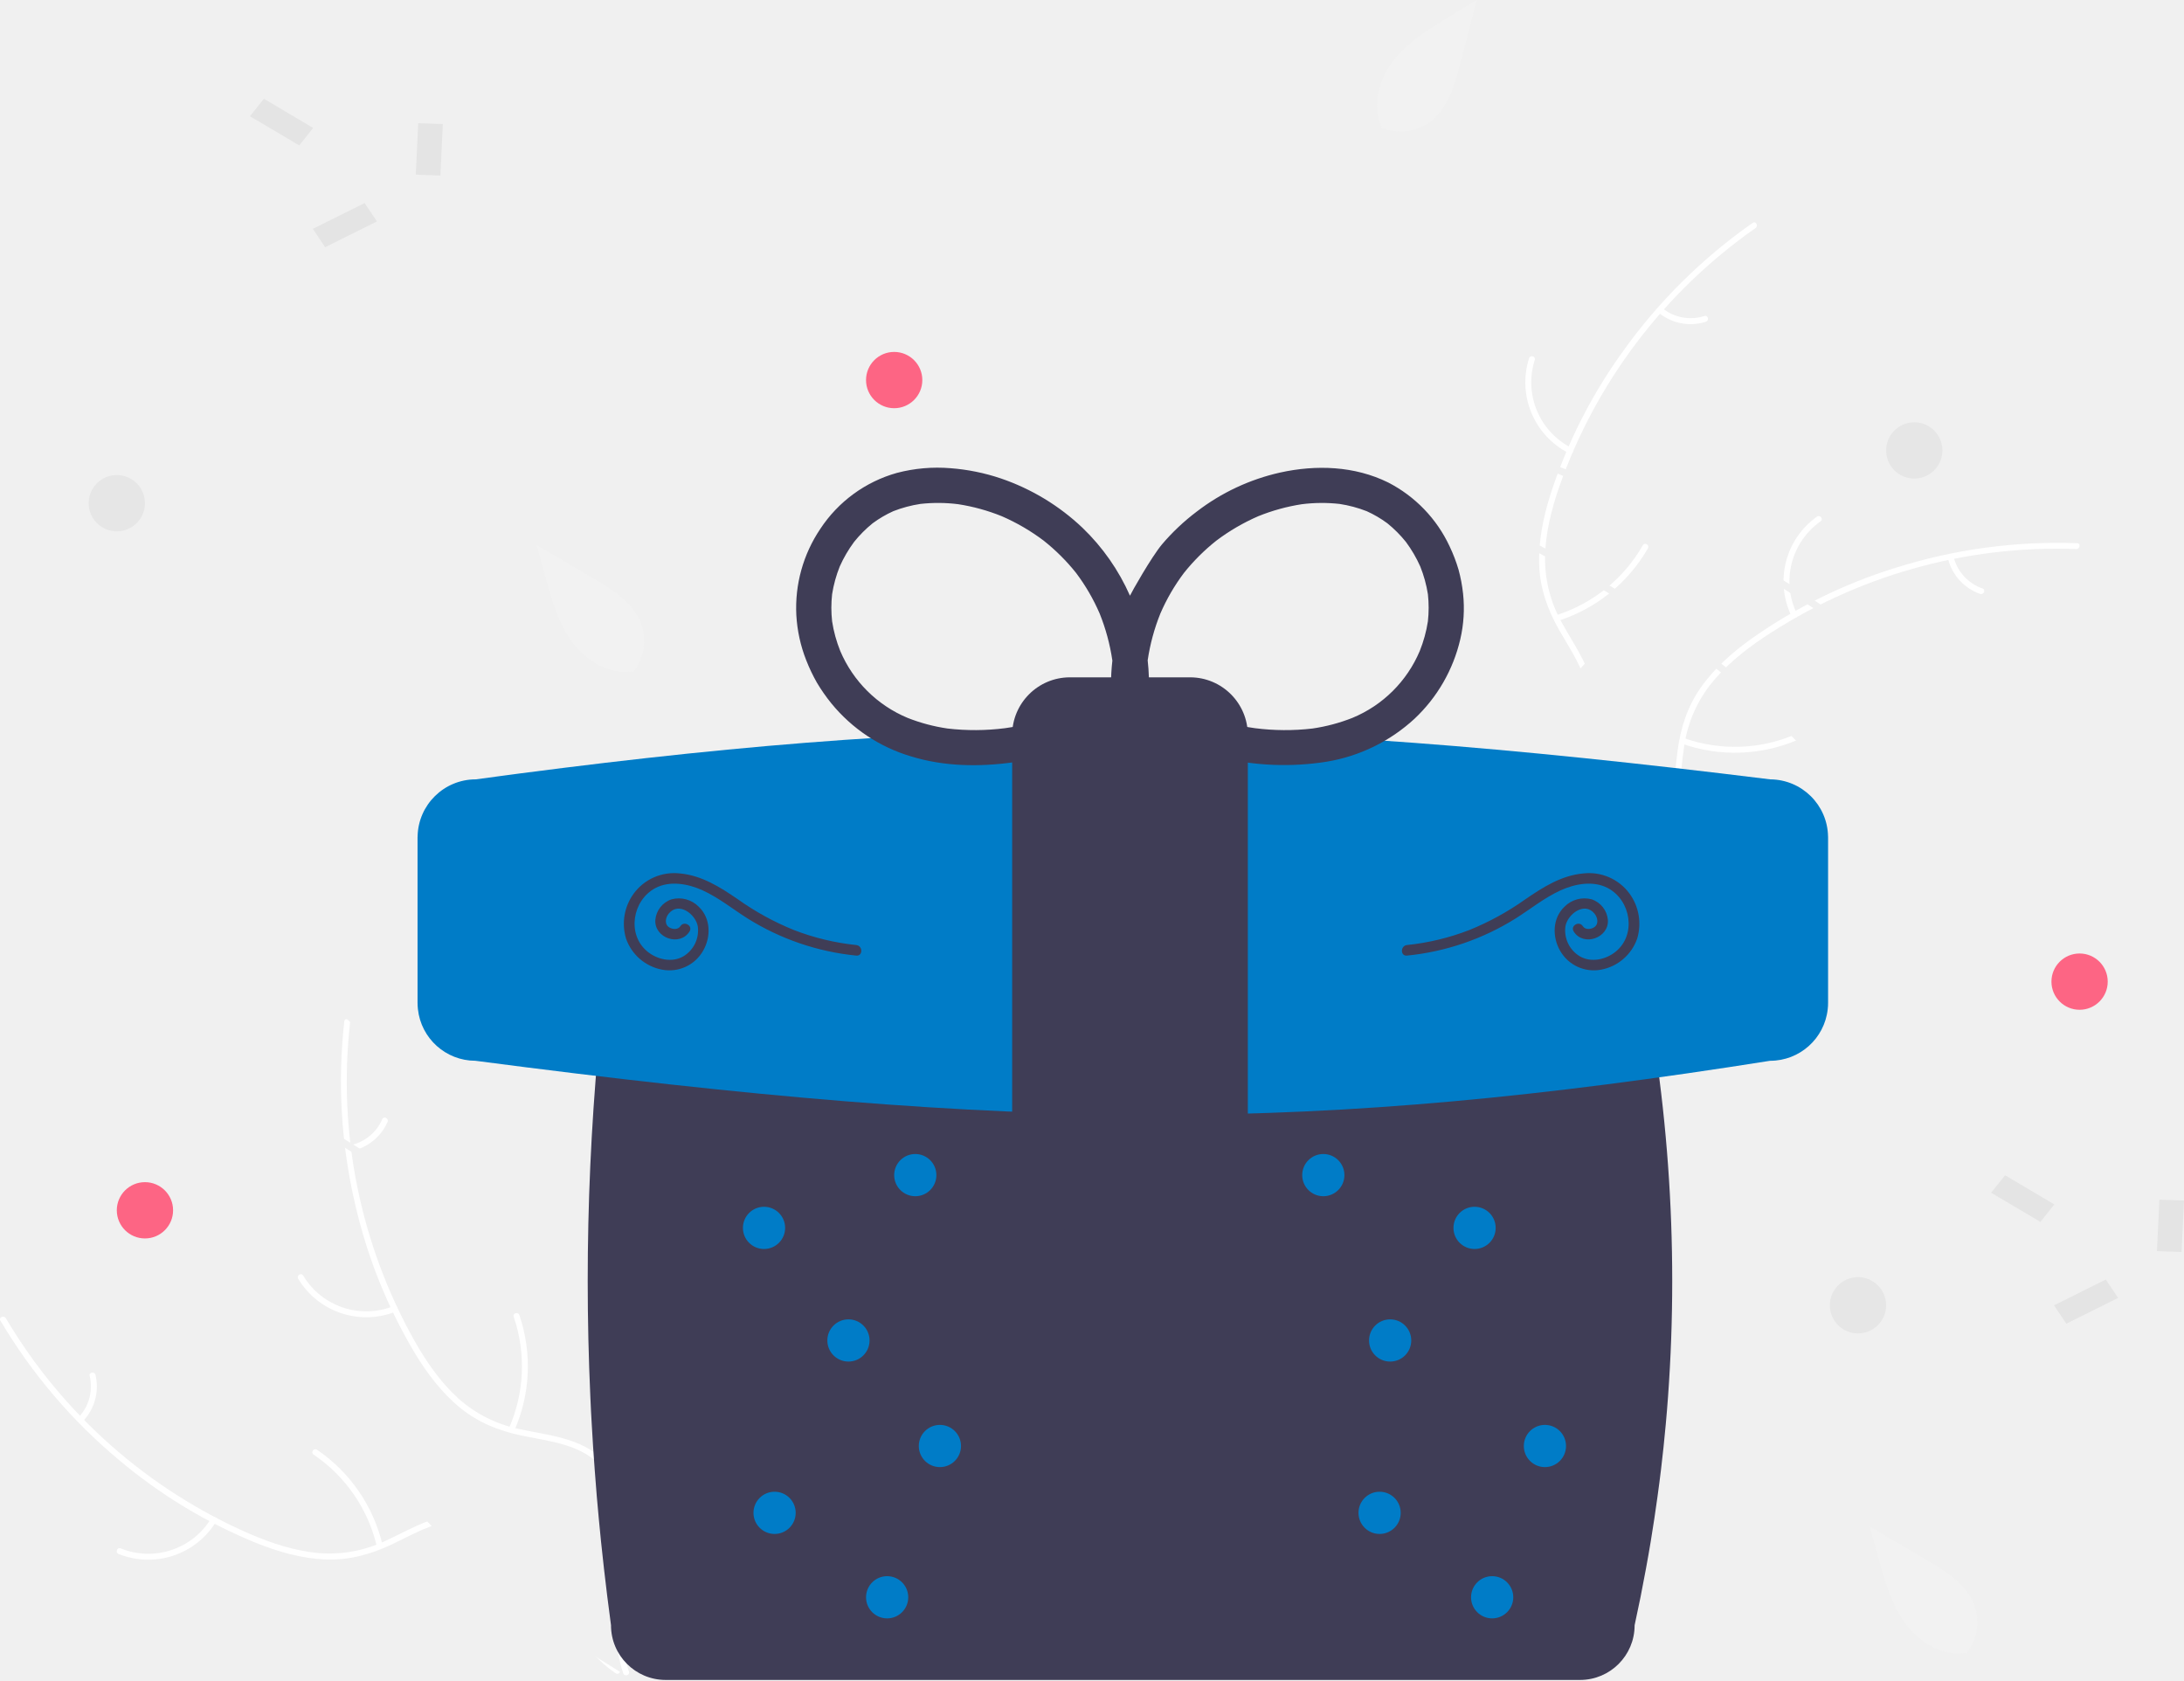
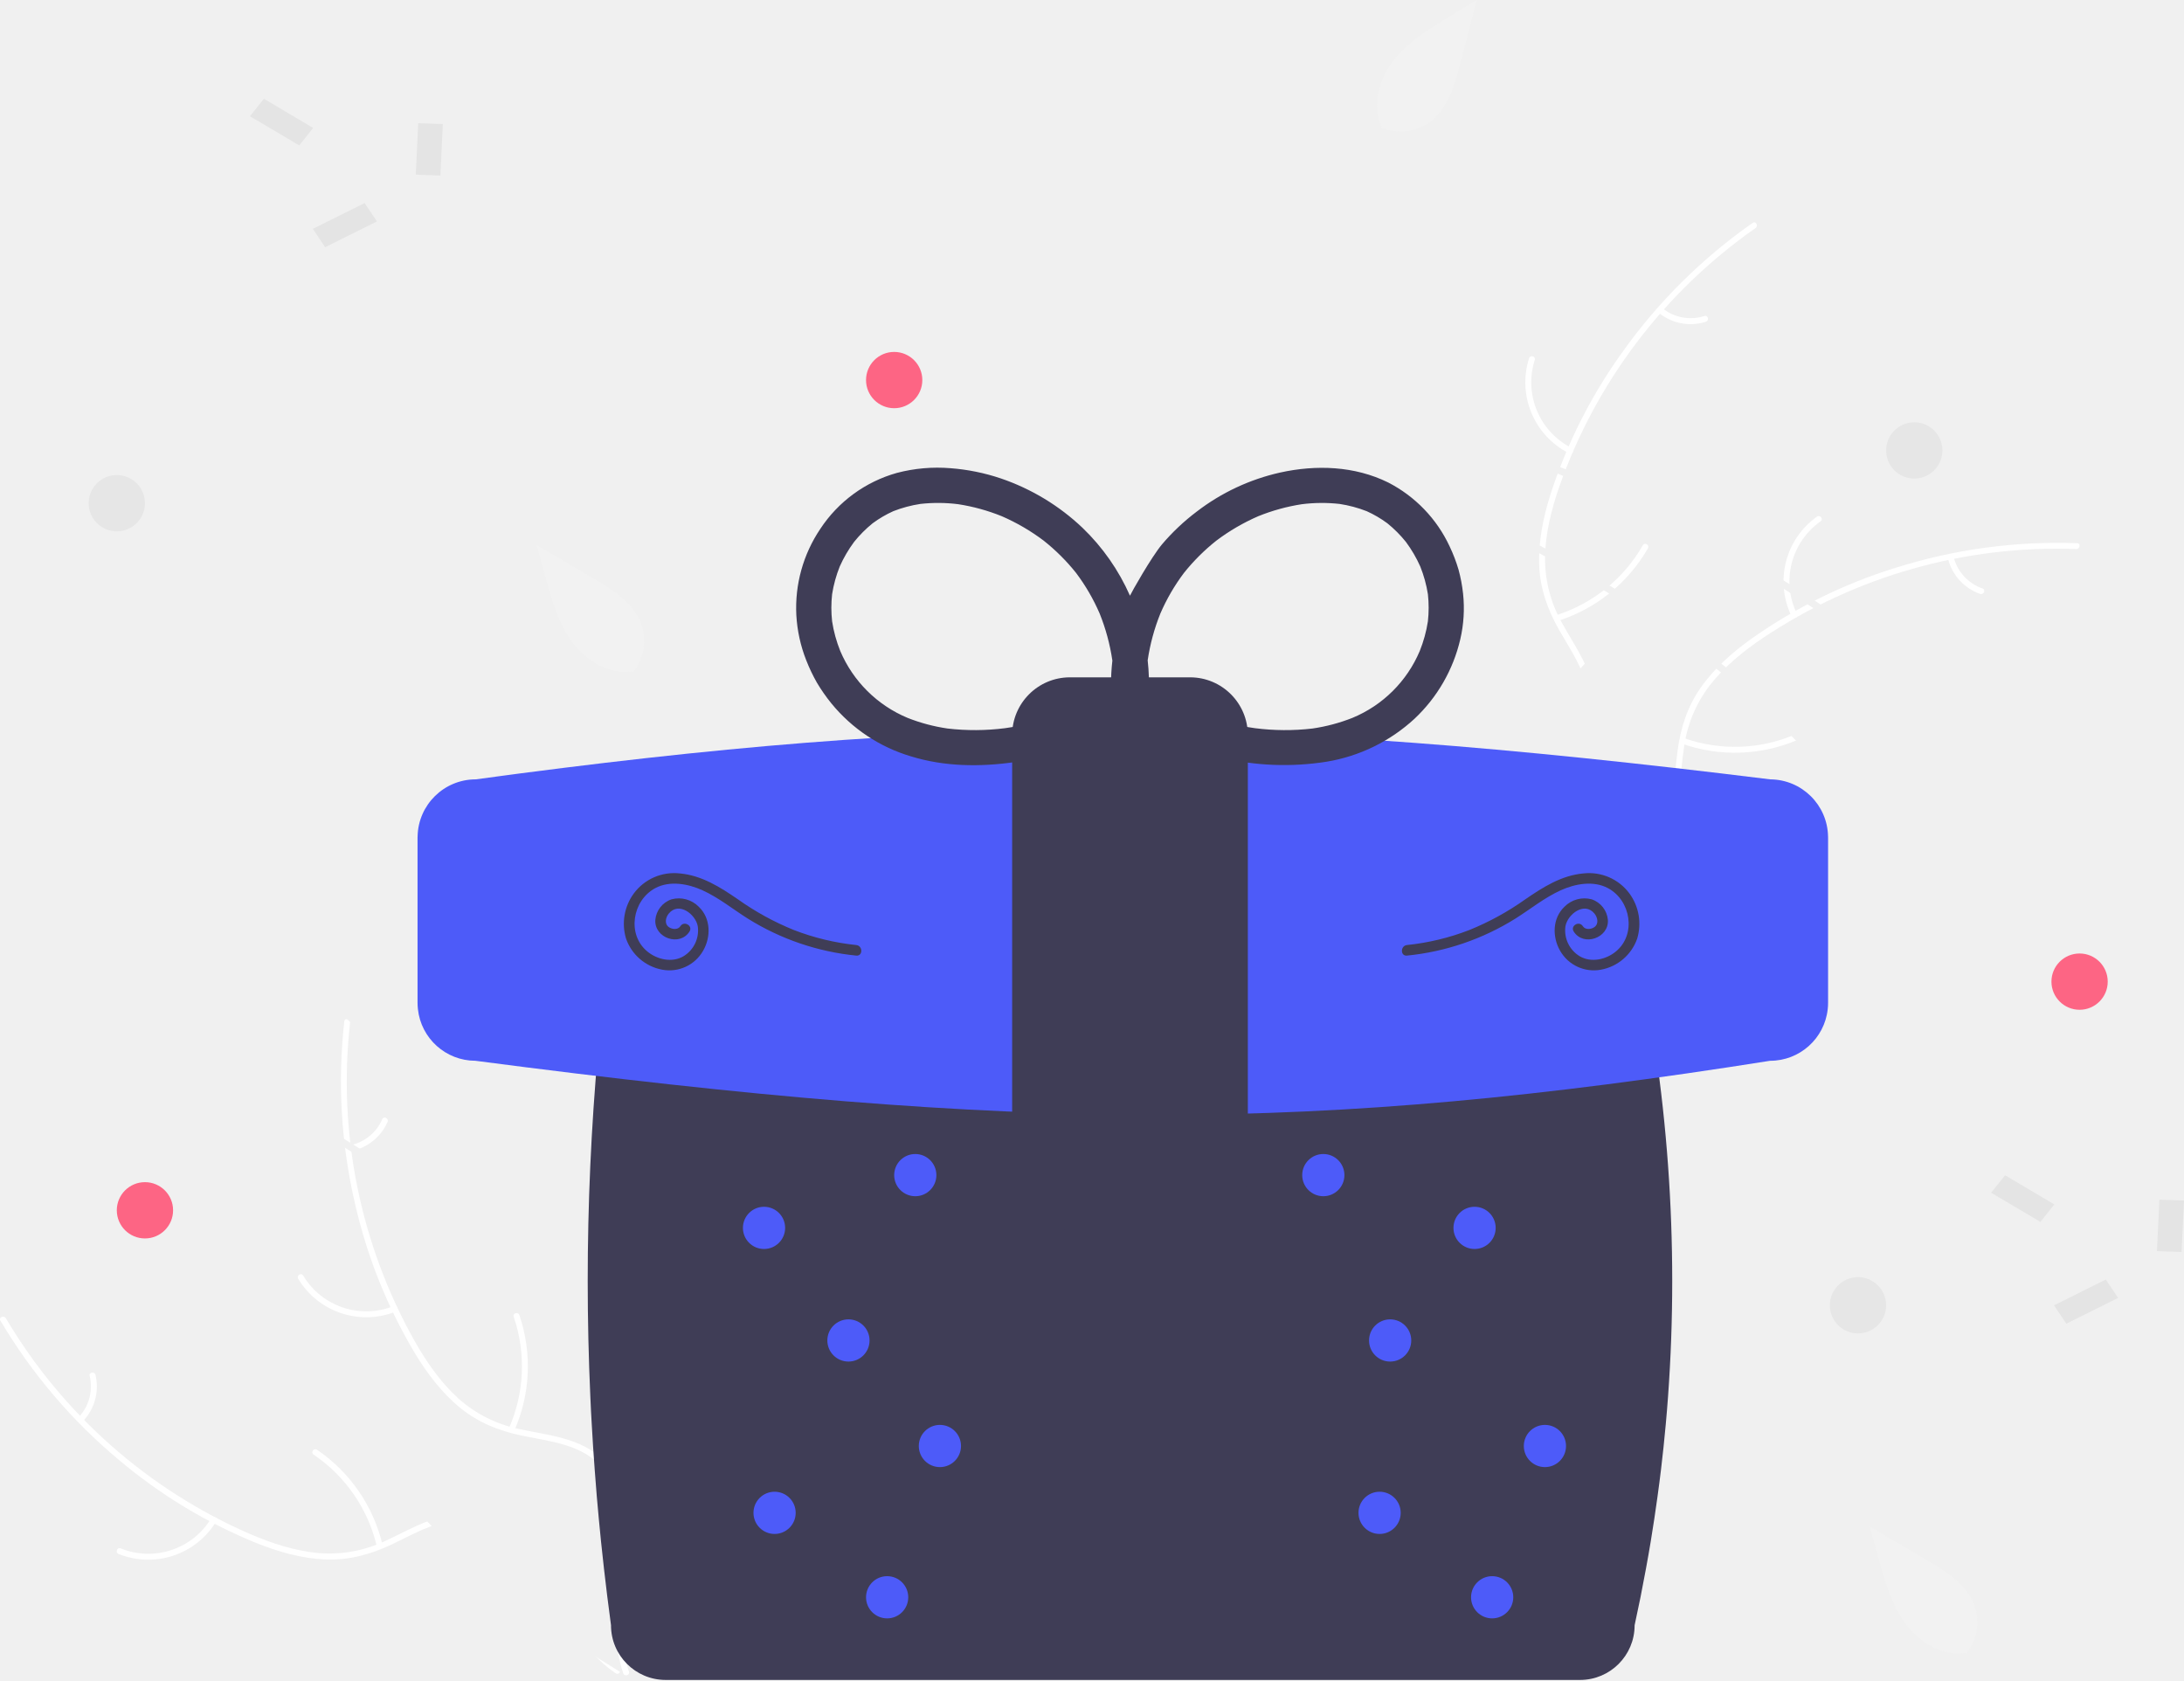
<svg xmlns="http://www.w3.org/2000/svg" id="ad876d2c-9f81-4486-9ac3-a9a2e12a9a2f" data-name="Layer 1" width="671.522" height="516.552" viewBox="0 0 671.522 516.552">
  <path d="M714.256,337.171c14.406-38.732,48.442-72.2,89.574-76.181A190.398,190.398,0,0,0,773.738,388.201c2.105,17.203,6.237,36.118-3.036,50.759-5.77,9.11-15.939,14.719-26.422,17.25-10.483,2.531-21.406,2.335-32.188,2.124l-2.414,1.192C702.096,418.904,699.85,375.903,714.256,337.171Z" transform="translate(-264.239 -191.7241)" fill="#f0f0f0" />
  <path d="M804.029,261.834a162.739,162.739,0,0,0-60.46,79.812c-2.371,6.934-4.173,14.174-4.277,21.537a40.195,40.195,0,0,0,5.435,20.444c3.245,5.855,7.242,11.468,9.007,18.01,1.86,6.895.344,13.871-3.456,19.829-4.65,7.289-11.642,12.473-18.655,17.305C723.836,444.136,715.663,449.585,710.898,458.012c-.577,1.021-2.128.066-1.552-.954,8.29-14.662,25.687-19.988,36.33-32.443,4.966-5.811,8.211-13.155,6.676-20.893-1.343-6.767-5.46-12.559-8.796-18.459-3.504-6.195-5.793-12.624-6.059-19.792-.273-7.332,1.25-14.658,3.433-21.622a157.886,157.886,0,0,1,22.27-44.036,165.625,165.625,0,0,1,39.971-39.586c.959-.669,1.811.942.858,1.607Z" transform="translate(-264.239 -191.7241)" fill="#fff" />
  <path d="M746.585,331.034a24.416,24.416,0,0,1-12.196-29.169c.359-1.115,2.109-.609,1.75.507a22.609,22.609,0,0,0,11.401,27.11c1.047.526.087,2.075-.954,1.552Z" transform="translate(-264.239 -191.7241)" fill="#fff" />
  <path d="M742.691,380.876a47.06,47.06,0,0,0,26.691-21.536c.581-1.019,2.132-.064,1.552.954A48.95,48.95,0,0,1,743.114,382.648c-1.121.35-1.537-1.423-.423-1.772Z" transform="translate(-264.239 -191.7241)" fill="#fff" />
  <path d="M775.416,286.504a13.821,13.821,0,0,0,12.898,2.369c1.116-.364,1.531,1.41.423,1.772a15.487,15.487,0,0,1-14.275-2.589.941.941,0,0,1-.299-1.253.915.915,0,0,1,1.253-.299Z" transform="translate(-264.239 -191.7241)" fill="#fff" />
  <path d="M902.973,359.72c-.69.247-1.38.495-2.075.757a182.012,182.012,0,0,0-26.831,12.322c-.67.363-1.344.74-2.003,1.121A191.88,191.88,0,0,0,818.376,419.836a186.339,186.339,0,0,0-16.014,23.348c-6.543,11.294-12.738,24.06-22.347,32.291a31.966,31.966,0,0,1-3.131,2.418L711.32,462.379c-.131-.11-.267-.205-.399-.316l-2.646-.5c.215-.439.447-.889.662-1.328.124-.255.262-.507.385-.762.087-.169.175-.338.244-.495.029-.056.058-.113.083-.154.069-.157.15-.296.215-.439q1.938-3.783,3.935-7.551c.004-.015.004-.015.022-.026,10.195-19.118,22.076-37.552,36.377-53.597.43-.483.864-.98,1.324-1.456a177.81,177.81,0,0,1,21.121-19.897,157.193,157.193,0,0,1,12.944-9.242,130.716,130.716,0,0,1,37.474-16.312c26.453-6.851,54.803-5.166,78.139,8.365C901.797,359.015,902.38,359.358,902.973,359.72Z" transform="translate(-264.239 -191.7241)" fill="#f0f0f0" />
  <path d="M902.628,360.517a162.739,162.739,0,0,0-96.326,27.325c-6.068,4.109-11.866,8.805-16.382,14.621a40.195,40.195,0,0,0-7.969,19.596c-.934,6.629-1.123,13.517-3.652,19.803-2.666,6.626-8.077,11.282-14.698,13.751-8.101,3.02-16.805,2.95-25.313,2.585-9.447-.405-19.254-.975-28.132,2.885-1.076.468-1.739-1.229-.664-1.696,15.447-6.716,32.544-.494,48.541-4.03,7.464-1.65,14.476-5.56,17.909-12.663,3.002-6.211,3.202-13.315,4.09-20.034.932-7.056,2.976-13.567,7.078-19.451,4.196-6.019,9.823-10.951,15.759-15.197a157.886,157.886,0,0,1,44.294-21.752,165.625,165.625,0,0,1,55.748-7.542c1.168.043.879,1.842-.282,1.8Z" transform="translate(-264.239 -191.7241)" fill="#fff" />
  <path d="M815.099,381.183a24.416,24.416,0,0,1,7.824-30.633c.958-.674,2.051.783,1.092,1.459a22.609,22.609,0,0,0-7.219,28.51c.519,1.051-1.18,1.709-1.696.664Z" transform="translate(-264.239 -191.7241)" fill="#fff" />
  <path d="M781.982,418.635a47.06,47.06,0,0,0,34.278-1.125c1.077-.464,1.74,1.232.664,1.696a48.95,48.95,0,0,1-35.671,1.098c-1.106-.395-.371-2.062.729-1.669Z" transform="translate(-264.239 -191.7241)" fill="#fff" />
  <path d="M864.93,362.987a13.821,13.821,0,0,0,8.872,9.657c1.11.381.374,2.047-.729,1.669a15.487,15.487,0,0,1-9.839-10.662.941.941,0,0,1,.516-1.18.915.915,0,0,1,1.18.516Z" transform="translate(-264.239 -191.7241)" fill="#fff" />
  <path d="M334.374,692.2c-37.534-17.29-68.335-53.756-69.199-95.071a190.399,190.399,0,0,0,124.575,39.612c17.313-.8,36.486-3.492,50.385,6.861,8.649,6.442,13.473,17.005,15.206,27.649,1.732,10.644.712,21.521-.312,32.256l1.006,2.497C414.956,710.498,371.908,709.489,334.374,692.2Z" transform="translate(-264.239 -191.7241)" fill="#f0f0f0" />
  <path d="M266.032,596.994A162.739,162.739,0,0,0,341.051,663.308c6.735,2.888,13.819,5.232,21.153,5.891a40.195,40.195,0,0,0,20.796-3.876c6.083-2.793,11.983-6.355,18.639-7.621,7.016-1.334,13.858.705,19.511,4.944,6.917,5.187,11.558,12.55,15.846,19.908,4.761,8.17,9.577,16.731,17.621,22.119.975.653-.095,2.127-1.068,1.475-13.994-9.373-17.991-27.123-29.607-38.677-5.42-5.391-12.497-9.181-20.33-8.234-6.849.828-12.935,4.496-19.071,7.377-6.442,3.026-13.026,4.823-20.193,4.547-7.332-.281-14.522-2.353-21.301-5.056a157.886,157.886,0,0,1-42.228-25.531,165.625,165.625,0,0,1-36.455-42.846c-.595-1.006,1.076-1.734,1.667-.734Z" transform="translate(-264.239 -191.7241)" fill="#fff" />
  <path d="M330.696,659.5a24.416,24.416,0,0,1-30.007,9.959c-1.085-.443-.448-2.149.638-1.706a22.609,22.609,0,0,0,27.894-9.321c.604-1.004,2.076.07,1.475,1.068Z" transform="translate(-264.239 -191.7241)" fill="#fff" />
  <path d="M380.102,667.146a47.06,47.06,0,0,0-19.459-28.241c-.972-.656.097-2.13,1.068-1.475a48.95,48.95,0,0,1,20.189,29.429c.265,1.144-1.535,1.425-1.798.288Z" transform="translate(-264.239 -191.7241)" fill="#fff" />
  <path d="M288.47,627.389a13.821,13.821,0,0,0,3.336-12.683c-.279-1.14,1.521-1.42,1.798-.288a15.487,15.487,0,0,1-3.66,14.039.941.941,0,0,1-1.272.203.915.915,0,0,1-.203-1.272Z" transform="translate(-264.239 -191.7241)" fill="#fff" />
  <path d="M371.11,505.725c.195.707.389,1.414.598,2.126a182.011,182.011,0,0,0,10.261,27.684c.311.696.637,1.397.967,2.082a191.88,191.88,0,0,0,41.73,57.002,186.34,186.34,0,0,0,22.073,17.731c10.768,7.377,23.03,14.519,30.511,24.722a31.967,31.967,0,0,1,2.175,3.305l-20.421,64.205c-.12.123-.225.251-.345.374l-.698,2.601c-.421-.247-.853-.513-1.274-.761-.245-.143-.485-.299-.73-.442-.162-.1-.324-.2-.475-.28-.054-.033-.108-.067-.147-.095-.152-.081-.284-.172-.421-.247q-3.626-2.218-7.233-4.494c-.015-.005-.015-.005-.025-.024-18.293-11.61-35.778-24.849-50.697-40.32-.449-.466-.912-.935-1.352-1.43a177.809,177.809,0,0,1-18.245-22.563,157.194,157.194,0,0,1-8.238-13.605A130.716,130.716,0,0,1,355.686,584.698c-4.834-26.895-1.013-55.036,14.241-77.284C370.318,506.844,370.704,506.289,371.11,505.725Z" transform="translate(-264.239 -191.7241)" fill="#f0f0f0" />
  <path d="M371.879,506.128a162.739,162.739,0,0,0,19.973,98.115c3.639,6.361,7.883,12.497,13.342,17.439a40.195,40.195,0,0,0,18.938,9.426c6.539,1.432,13.394,2.14,19.471,5.137,6.405,3.159,10.64,8.906,12.602,15.694,2.4,8.306,1.672,16.979.666,25.436-1.117,9.39-2.427,19.125.752,28.27.385,1.108-1.357,1.641-1.741.534-5.53-15.91,1.965-32.489-.353-48.706-1.082-7.567-4.451-14.855-11.274-18.815-5.967-3.463-13.035-4.199-19.668-5.592-6.965-1.463-13.304-3.992-18.861-8.527-5.685-4.639-10.178-10.622-13.964-16.862a157.886,157.886,0,0,1-18.345-45.81,165.625,165.625,0,0,1-3.311-56.159c.131-1.162,1.903-.737,1.773.417Z" transform="translate(-264.239 -191.7241)" fill="#fff" />
  <path d="M385.876,594.968a24.416,24.416,0,0,1-29.955-10.115c-.6-1.007.936-1.986,1.537-.978a22.609,22.609,0,0,0,27.883,9.352c1.087-.438,1.615,1.305.534,1.741Z" transform="translate(-264.239 -191.7241)" fill="#fff" />
  <path d="M420.72,630.819a47.06,47.06,0,0,0,1.467-34.265c-.381-1.109,1.36-1.642,1.741-.535a48.95,48.95,0,0,1-1.599,35.652c-.477,1.073-2.084.214-1.609-.853Z" transform="translate(-264.239 -191.7241)" fill="#fff" />
  <path d="M371.494,543.906a13.821,13.821,0,0,0,10.3-8.118c.464-1.078,2.07-.218,1.609.853a15.487,15.487,0,0,1-11.374,9.006.941.941,0,0,1-1.138-.603.915.915,0,0,1,.603-1.138Z" transform="translate(-264.239 -191.7241)" fill="#fff" />
  <path d="M420.797,463.882c-33.166-32.65-47.174-66.712-39.444-95.91,9.92-37.47,53.989-63.378,120.907-71.079l.247,2.149c-65.986,7.594-109.383,32.92-119.062,69.484-7.523,28.416,6.282,61.734,38.871,93.816Z" transform="translate(-264.239 -191.7241)" fill="#f0f0f0" />
  <path d="M740.794,579.778c-41.393,0-86.375-6.151-131.054-17.98-55.252-14.627-105.912-36.705-146.503-63.849l1.202-1.798c40.396,27.012,90.831,48.989,145.854,63.555,49.724,13.164,99.82,19.264,144.855,17.654l.078,2.161Q748.093,579.779,740.794,579.778Z" transform="translate(-264.239 -191.7241)" fill="#f0f0f0" />
  <path d="M835.756,566.175l-.693-2.049c37.021-12.517,60.176-32.68,66.962-58.312,8.626-32.584-10.114-70.396-52.769-106.47-42.872-36.258-104.694-66.342-174.081-84.711l.553-2.091c69.69,18.45,131.813,48.69,174.924,85.151,43.328,36.644,62.316,75.239,53.464,108.675C897.136,532.735,873.497,553.415,835.756,566.175Z" transform="translate(-264.239 -191.7241)" fill="#f0f0f0" />
  <path d="M495.819,580.682c-81.336-36.073-144.011-82.874-176.479-131.782l1.802-1.197c32.244,48.569,94.59,95.093,175.554,131.001Z" transform="translate(-264.239 -191.7241)" fill="#f0f0f0" />
  <path d="M781.788,643.176q-12.584,0-25.598-.562l.093-2.161c64.746,2.803,121.872-4.945,165.215-22.411l.809,2.007C884.498,635.283,836.308,643.176,781.788,643.176Z" transform="translate(-264.239 -191.7241)" fill="#f0f0f0" />
  <path d="M734.596,298.832c-13.443-4.377-27.271-8.452-41.099-12.113-79.573-21.066-157.795-28.545-226.211-21.626l-.218-2.153c68.671-6.942,147.16.555,226.982,21.687,13.867,3.671,27.734,7.758,41.215,12.148Z" transform="translate(-264.239 -191.7241)" fill="#f0f0f0" />
  <path d="M369.964,467.126c-33.166-32.65-47.174-66.712-39.444-95.91,9.92-37.47,53.989-63.378,120.907-71.079l.247,2.149c-65.986,7.594-109.383,32.92-119.062,69.484-7.523,28.416,6.282,61.734,38.871,93.816Z" transform="translate(-264.239 -191.7241)" fill="#f0f0f0" />
  <path d="M689.962,583.023c-41.393,0-86.375-6.151-131.054-17.98-55.252-14.627-105.912-36.705-146.503-63.849l1.202-1.798c40.396,27.012,90.831,48.989,145.854,63.555,49.724,13.164,99.82,19.264,144.855,17.654l.078,2.161Q697.26,583.024,689.962,583.023Z" transform="translate(-264.239 -191.7241)" fill="#f0f0f0" />
  <path d="M784.923,569.42l-.693-2.049c37.021-12.517,60.176-32.68,66.962-58.312,8.626-32.584-10.114-70.396-52.769-106.47C755.551,366.331,693.729,336.246,624.342,317.877l.553-2.091C694.586,334.236,756.709,364.476,799.82,400.937c43.328,36.644,62.316,75.239,53.464,108.675C846.303,535.979,822.664,556.66,784.923,569.42Z" transform="translate(-264.239 -191.7241)" fill="#f0f0f0" />
  <path d="M444.986,583.927c-81.336-36.073-144.011-82.874-176.479-131.782l1.802-1.197c32.244,48.569,94.59,95.093,175.554,131.001Z" transform="translate(-264.239 -191.7241)" fill="#f0f0f0" />
  <path d="M730.956,646.421q-12.584,0-25.598-.562l.093-2.161c64.746,2.803,121.872-4.945,165.215-22.411l.809,2.007C833.666,638.528,785.476,646.421,730.956,646.421Z" transform="translate(-264.239 -191.7241)" fill="#f0f0f0" />
  <path d="M683.764,302.076c-13.443-4.377-27.271-8.452-41.099-12.113-79.573-21.066-157.795-28.545-226.211-21.626l-.218-2.153c68.671-6.942,147.16.555,226.982,21.687,13.867,3.671,27.734,7.758,41.215,12.148Z" transform="translate(-264.239 -191.7241)" fill="#f0f0f0" />
  <path d="M468.875,462.691a16.783,16.783,0,0,0-16.764,16.764,787.723,787.723,0,0,0-6.36,141.647c.127,3.021.268,5.784.432,8.45.238,4.402.54,9.05.897,13.815.205,2.812.422,5.632.659,8.442.397,4.578.833,9.229,1.298,13.825.292,2.807.594,5.628.918,8.438.622,5.519,1.325,11.176,2.151,17.294A16.805,16.805,0,0,0,468.875,708.202H750.076a16.783,16.783,0,0,0,16.764-16.764l.013-.116c1.253-5.707,2.419-11.522,3.468-17.286.561-3.039,1.045-5.799,1.48-8.437.789-4.804,1.491-9.453,2.084-13.818.406-2.931.774-5.769,1.092-8.439.523-4.369.997-8.886,1.448-13.808.247-2.675.473-5.438.692-8.446v-.001A491.733,491.733,0,0,0,766.853,479.571l-.013-.116a16.783,16.783,0,0,0-16.764-16.764Z" transform="translate(-264.239 -191.7241)" fill="#3f3d56" />
-   <path d="M620.393,534.459c-60.93,0-125.493-5.537-209.992-16.613h-.009a17.783,17.783,0,0,1-17.655-15.868,16.333,16.333,0,0,1-.111-1.973V449.172a2.58,2.58,0,0,1,.015-.325,17.884,17.884,0,0,1,17.831-17.52c147.01-19.989,236.314-19.986,398.075.004h.007a17.881,17.881,0,0,1,17.761,17.574,1.972,1.972,0,0,1,.011.267v50.833a16.373,16.373,0,0,1-.112,1.978A17.807,17.807,0,0,1,808.48,517.85C738.591,528.921,681.308,534.459,620.393,534.459Z" transform="translate(-264.239 -191.7241)" fill="#007cc7" />
+   <path d="M620.393,534.459c-60.93,0-125.493-5.537-209.992-16.613h-.009a17.783,17.783,0,0,1-17.655-15.868,16.333,16.333,0,0,1-.111-1.973V449.172a2.58,2.58,0,0,1,.015-.325,17.884,17.884,0,0,1,17.831-17.52c147.01-19.989,236.314-19.986,398.075.004h.007a17.881,17.881,0,0,1,17.761,17.574,1.972,1.972,0,0,1,.011.267v50.833a16.373,16.373,0,0,1-.112,1.978A17.807,17.807,0,0,1,808.48,517.85C738.591,528.921,681.308,534.459,620.393,534.459Z" transform="translate(-264.239 -191.7241)" fill="#4d5bf9" />
  <path d="M630.166,569.764H593.198a17.768,17.768,0,0,1-17.747-17.747V417.709a17.768,17.768,0,0,1,17.747-17.747h36.968a17.768,17.768,0,0,1,17.748,17.747V552.017A17.768,17.768,0,0,1,630.166,569.764Z" transform="translate(-264.239 -191.7241)" fill="#3f3d56" />
  <path d="M714.098,374.262a46.871,46.871,0,0,0-1.41-7.452,48.313,48.313,0,0,0-2.74-7.134,41.985,41.985,0,0,0-18.904-19.629c-10.312-5.076-22.107-5.492-33.195-3.046a65.605,65.605,0,0,0-25.644,12.006A66.687,66.687,0,0,0,621.511,359.094c-3.285,3.942-9.396,14.771-9.836,15.773A65.658,65.658,0,0,0,597.082,353.993a68.608,68.608,0,0,0-25.136-15.191,63.332,63.332,0,0,0-15.406-3.131,49.032,49.032,0,0,0-16.526,1.442,41.631,41.631,0,0,0-23.564,17.225,43.452,43.452,0,0,0-7.36,26.504,44.581,44.581,0,0,0,3.031,13.839,52.764,52.764,0,0,0,3.312,6.949,54.054,54.054,0,0,0,4.403,6.309,49.879,49.879,0,0,0,24.505,16.318c10.275,3.175,21.174,3.279,31.739,1.788,10.85-1.531,21.293-5.043,31.512-8.89,1.363-.513,2.721-1.041,4.08-1.564,9.084,3.495,18.246,6.865,27.755,9.005a83.576,83.576,0,0,0,32.672,1.31,52.428,52.428,0,0,0,27.094-13.234,48.652,48.652,0,0,0,14.036-24.375A42.077,42.077,0,0,0,714.098,374.262ZM573.26,415.596a72.846,72.846,0,0,1-17.67.103,54.841,54.841,0,0,1-12.288-3.271,38.632,38.632,0,0,1-20.704-20.556,41.354,41.354,0,0,1-2.505-9.108,37.705,37.705,0,0,1-.003-8.358,39.338,39.338,0,0,1,2.35-8.528,40.19,40.19,0,0,1,4.411-7.552,37.904,37.904,0,0,1,5.69-5.715,34.639,34.639,0,0,1,6.374-3.735,38.954,38.954,0,0,1,8.336-2.23,49.337,49.337,0,0,1,11.622.091,60.099,60.099,0,0,1,13.386,3.69,63.174,63.174,0,0,1,12.89,7.515,61.876,61.876,0,0,1,9.961,9.931A61.034,61.034,0,0,1,602.361,380.363a63.267,63.267,0,0,1,3.895,14.393l.008.072a65.6,65.6,0,0,0-.425,7.468c.002.961.044,1.921.092,2.881a5.747,5.747,0,0,0-1.127,1.517,181.727,181.727,0,0,1-23.116,7.331Q577.51,414.99,573.26,415.596Zm130.018-32.831a41.347,41.347,0,0,1-2.506,9.109A38.418,38.418,0,0,1,680.069,412.429a54.843,54.843,0,0,1-12.288,3.271,72.864,72.864,0,0,1-17.702-.107c-10.434-1.492-20.5-4.786-30.346-8.461-.405-.151-.808-.311-1.213-.463a5.643,5.643,0,0,0-1.078-1.5,64.757,64.757,0,0,0-.323-10.438,63.272,63.272,0,0,1,3.891-14.366,61.034,61.034,0,0,1,7.252-12.488,61.873,61.873,0,0,1,9.961-9.931,63.174,63.174,0,0,1,12.89-7.515,60.105,60.105,0,0,1,13.386-3.69,49.338,49.338,0,0,1,11.622-.091,38.959,38.959,0,0,1,8.336,2.23,34.638,34.638,0,0,1,6.374,3.735,37.898,37.898,0,0,1,5.69,5.715,40.195,40.195,0,0,1,4.411,7.551,39.338,39.338,0,0,1,2.35,8.528A37.706,37.706,0,0,1,703.278,382.765Z" transform="translate(-264.239 -191.7241)" fill="#3f3d56" />
-   <circle cx="234.919" cy="377.499" r="6.489" fill="#007cc7" />
-   <circle cx="281.425" cy="361.276" r="6.489" fill="#007cc7" />
-   <circle cx="260.876" cy="412.109" r="6.489" fill="#007cc7" />
-   <circle cx="453.391" cy="377.499" r="6.489" fill="#007cc7" />
-   <circle cx="406.885" cy="361.276" r="6.489" fill="#007cc7" />
-   <circle cx="427.434" cy="412.109" r="6.489" fill="#007cc7" />
-   <circle cx="458.799" cy="491.062" r="6.489" fill="#007cc7" />
-   <circle cx="475.022" cy="444.555" r="6.489" fill="#007cc7" />
-   <circle cx="424.189" cy="465.105" r="6.489" fill="#007cc7" />
-   <circle cx="272.773" cy="491.062" r="6.489" fill="#007cc7" />
-   <circle cx="288.996" cy="444.555" r="6.489" fill="#007cc7" />
-   <circle cx="238.163" cy="465.105" r="6.489" fill="#007cc7" />
+   <circle cx="234.919" cy="377.499" r="6.489" fill="#4d5bf9" />
+   <circle cx="281.425" cy="361.276" r="6.489" fill="#4d5bf9" />
+   <circle cx="260.876" cy="412.109" r="6.489" fill="#4d5bf9" />
+   <circle cx="453.391" cy="377.499" r="6.489" fill="#4d5bf9" />
+   <circle cx="406.885" cy="361.276" r="6.489" fill="#4d5bf9" />
+   <circle cx="427.434" cy="412.109" r="6.489" fill="#4d5bf9" />
+   <circle cx="458.799" cy="491.062" r="6.489" fill="#4d5bf9" />
+   <circle cx="475.022" cy="444.555" r="6.489" fill="#4d5bf9" />
+   <circle cx="424.189" cy="465.105" r="6.489" fill="#4d5bf9" />
+   <circle cx="272.773" cy="491.062" r="6.489" fill="#4d5bf9" />
+   <circle cx="288.996" cy="444.555" r="6.489" fill="#4d5bf9" />
+   <circle cx="238.163" cy="465.105" r="6.489" fill="#4d5bf9" />
  <path id="e3b13650-ec26-4d46-b148-6e027bc06f3e" data-name="Path 2961" d="M688.854,230.959a15.505,15.505,0,0,0,15.099-1.774c5.488-4.093,7.545-11.238,9.268-17.862l5.09-19.599-8.597,5.22c-6.183,3.753-12.508,7.631-16.971,13.328s-6.721,13.682-3.78,20.294" transform="translate(-264.239 -191.7241)" fill="#f2f2f2" />
  <path id="fe24b413-2f3e-41ab-87c6-b6db4596196d" data-name="Path 2961" d="M458.91,398.369a15.505,15.505,0,0,0,2.429-15.008c-2.433-6.399-8.742-10.335-14.641-13.806l-17.455-10.264,2.666,9.698c1.916,6.975,3.913,14.12,8.171,19.973s11.318,10.211,18.483,9.193" transform="translate(-264.239 -191.7241)" fill="#f2f2f2" />
  <path id="a5193a92-e661-4e54-a5ba-e6f2c93163f3" data-name="Path 2961" d="M868.816,700.121a15.505,15.505,0,0,0,2.429-15.008c-2.433-6.399-8.742-10.335-14.641-13.806l-17.455-10.264,2.666,9.698c1.916,6.975,3.913,14.12,8.171,19.973s11.318,10.211,18.483,9.193" transform="translate(-264.239 -191.7241)" fill="#f2f2f2" />
  <circle cx="274.936" cy="116.847" r="8.652" fill="#fd6584" />
  <circle cx="44.567" cy="372.092" r="8.652" fill="#fd6584" />
  <circle cx="639.417" cy="301.791" r="8.652" fill="#fd6584" />
  <circle cx="35.914" cy="154.701" r="8.652" fill="#e6e6e6" />
  <circle cx="571.28" cy="401.293" r="8.652" fill="#e6e6e6" />
  <circle cx="588.584" cy="138.478" r="8.652" fill="#e6e6e6" />
  <path d="M473.446,476.466c-.748,1.183-2.561,1.011-3.58.272-1.414-1.027-.956-3.005.017-4.173,3.094-3.714,8.211.207,8.901,3.896A9.279,9.279,0,0,1,474.419,485.7c-3.53,2.092-8.115,1.043-11.15-1.461-6.331-5.223-4.607-15.679,2.425-19.457,4.488-2.411,10.162-1.353,14.583.667,4.977,2.274,9.256,5.759,13.858,8.664a77.269,77.269,0,0,0,33.376,11.397c2.075.212,2.061-3.035,0-3.245a74.223,74.223,0,0,1-19.178-4.618,84.28,84.28,0,0,1-17.233-9.458c-5.419-3.714-11.08-7.322-17.786-7.936a15.43,15.43,0,0,0-14.224,6.189,15.757,15.757,0,0,0-2.368,13.822,14.593,14.593,0,0,0,11.124,9.577,11.93,11.93,0,0,0,12.577-5.811c2.468-4.269,2.388-10.003-1.34-13.542a8.607,8.607,0,0,0-8.369-2.276,7.363,7.363,0,0,0-4.979,6.336c-.36,5.541,7.506,8.312,10.513,3.556,1.119-1.77-1.688-3.4-2.802-1.638Z" transform="translate(-264.239 -191.7241)" fill="#3f3d56" />
  <path d="M750.912,476.466c.748,1.183,2.561,1.011,3.58.272,1.414-1.027.956-3.005-.018-4.173-3.094-3.714-8.211.207-8.901,3.896A9.279,9.279,0,0,0,749.94,485.7c3.53,2.092,8.115,1.043,11.15-1.461,6.331-5.223,4.607-15.679-2.425-19.457-4.488-2.411-10.162-1.353-14.583.667-4.977,2.274-9.256,5.759-13.858,8.664a77.269,77.269,0,0,1-33.376,11.397c-2.075.212-2.061-3.035,0-3.245a74.223,74.223,0,0,0,19.178-4.618,84.28,84.28,0,0,0,17.233-9.458c5.419-3.714,11.08-7.322,17.786-7.936a15.43,15.43,0,0,1,14.224,6.189,15.757,15.757,0,0,1,2.368,13.822,14.593,14.593,0,0,1-11.124,9.577,11.93,11.93,0,0,1-12.577-5.811c-2.468-4.269-2.388-10.003,1.34-13.542a8.607,8.607,0,0,1,8.369-2.276,7.363,7.363,0,0,1,4.979,6.336c.36,5.541-7.506,8.312-10.513,3.556-1.119-1.77,1.688-3.4,2.802-1.638Z" transform="translate(-264.239 -191.7241)" fill="#3f3d56" />
  <polygon points="96.295 39.328 92.009 44.705 76.852 35.739 81.137 30.362 96.295 39.328" fill="#e4e4e4" />
  <polygon points="112.11 62.43 115.895 68.079 99.972 75.999 96.187 70.351 112.11 62.43" fill="#e4e4e4" />
  <polygon points="128.593 37.872 136.157 38.14 135.404 53.967 127.839 53.7 128.593 37.872" fill="#e4e4e4" />
  <polygon points="631.66 370.281 627.374 375.658 612.217 366.692 616.503 361.315 631.66 370.281" fill="#e4e4e4" />
  <polygon points="647.475 393.383 651.26 399.032 635.337 406.952 631.552 401.303 647.475 393.383" fill="#e4e4e4" />
  <polygon points="663.958 368.825 671.522 369.093 670.769 384.92 663.204 384.653 663.958 368.825" fill="#e4e4e4" />
</svg>
